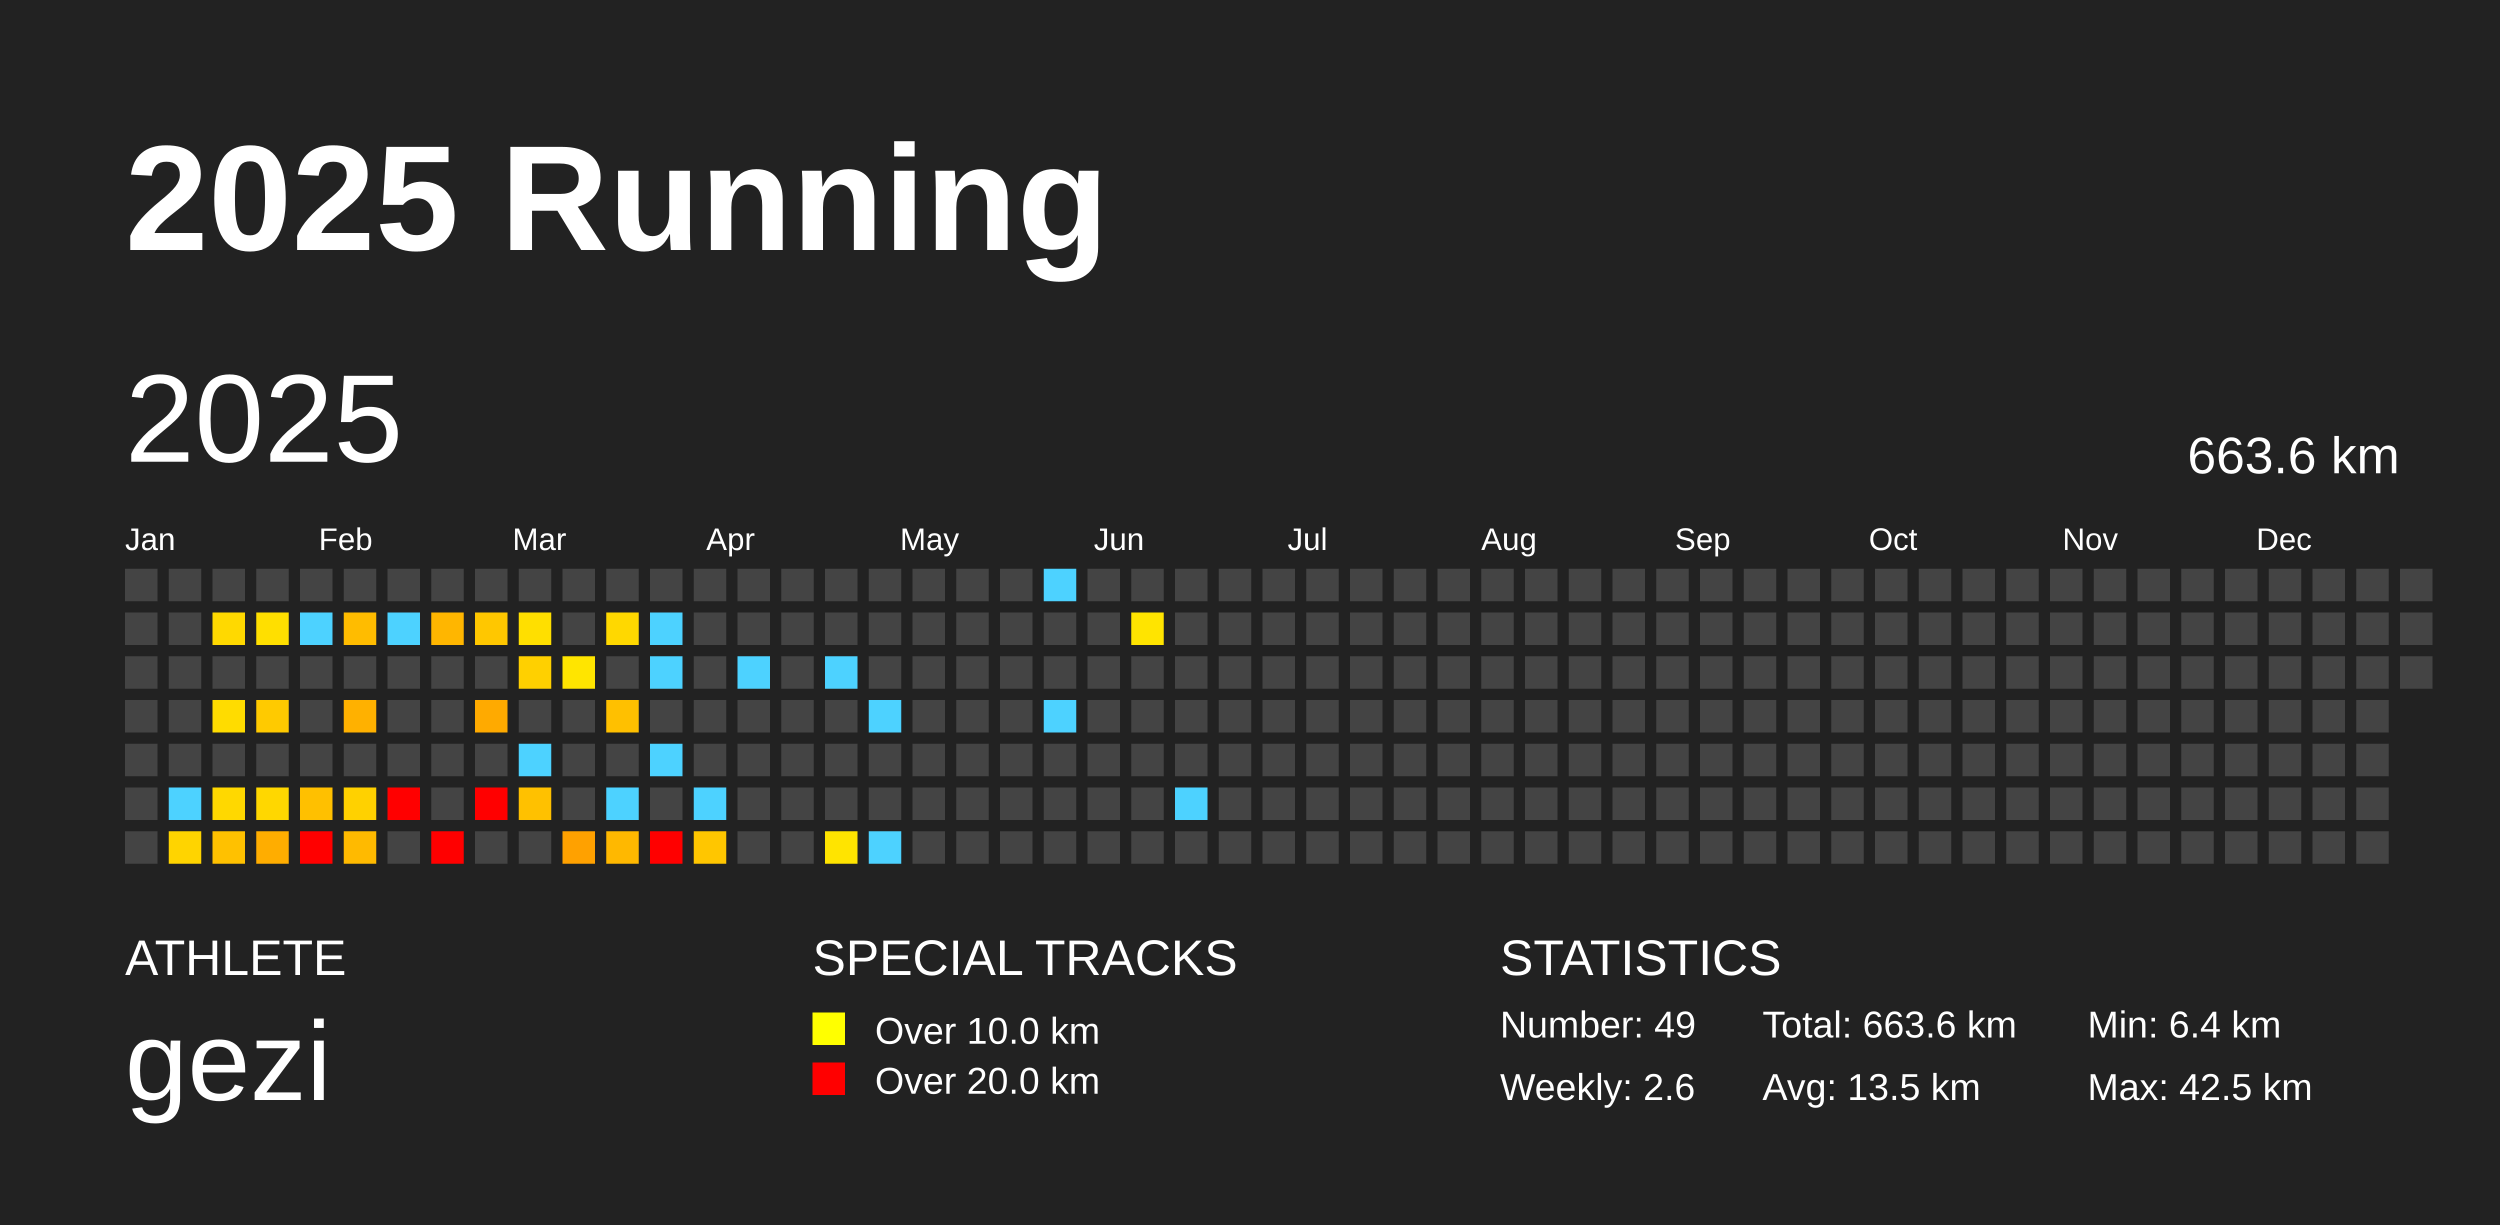
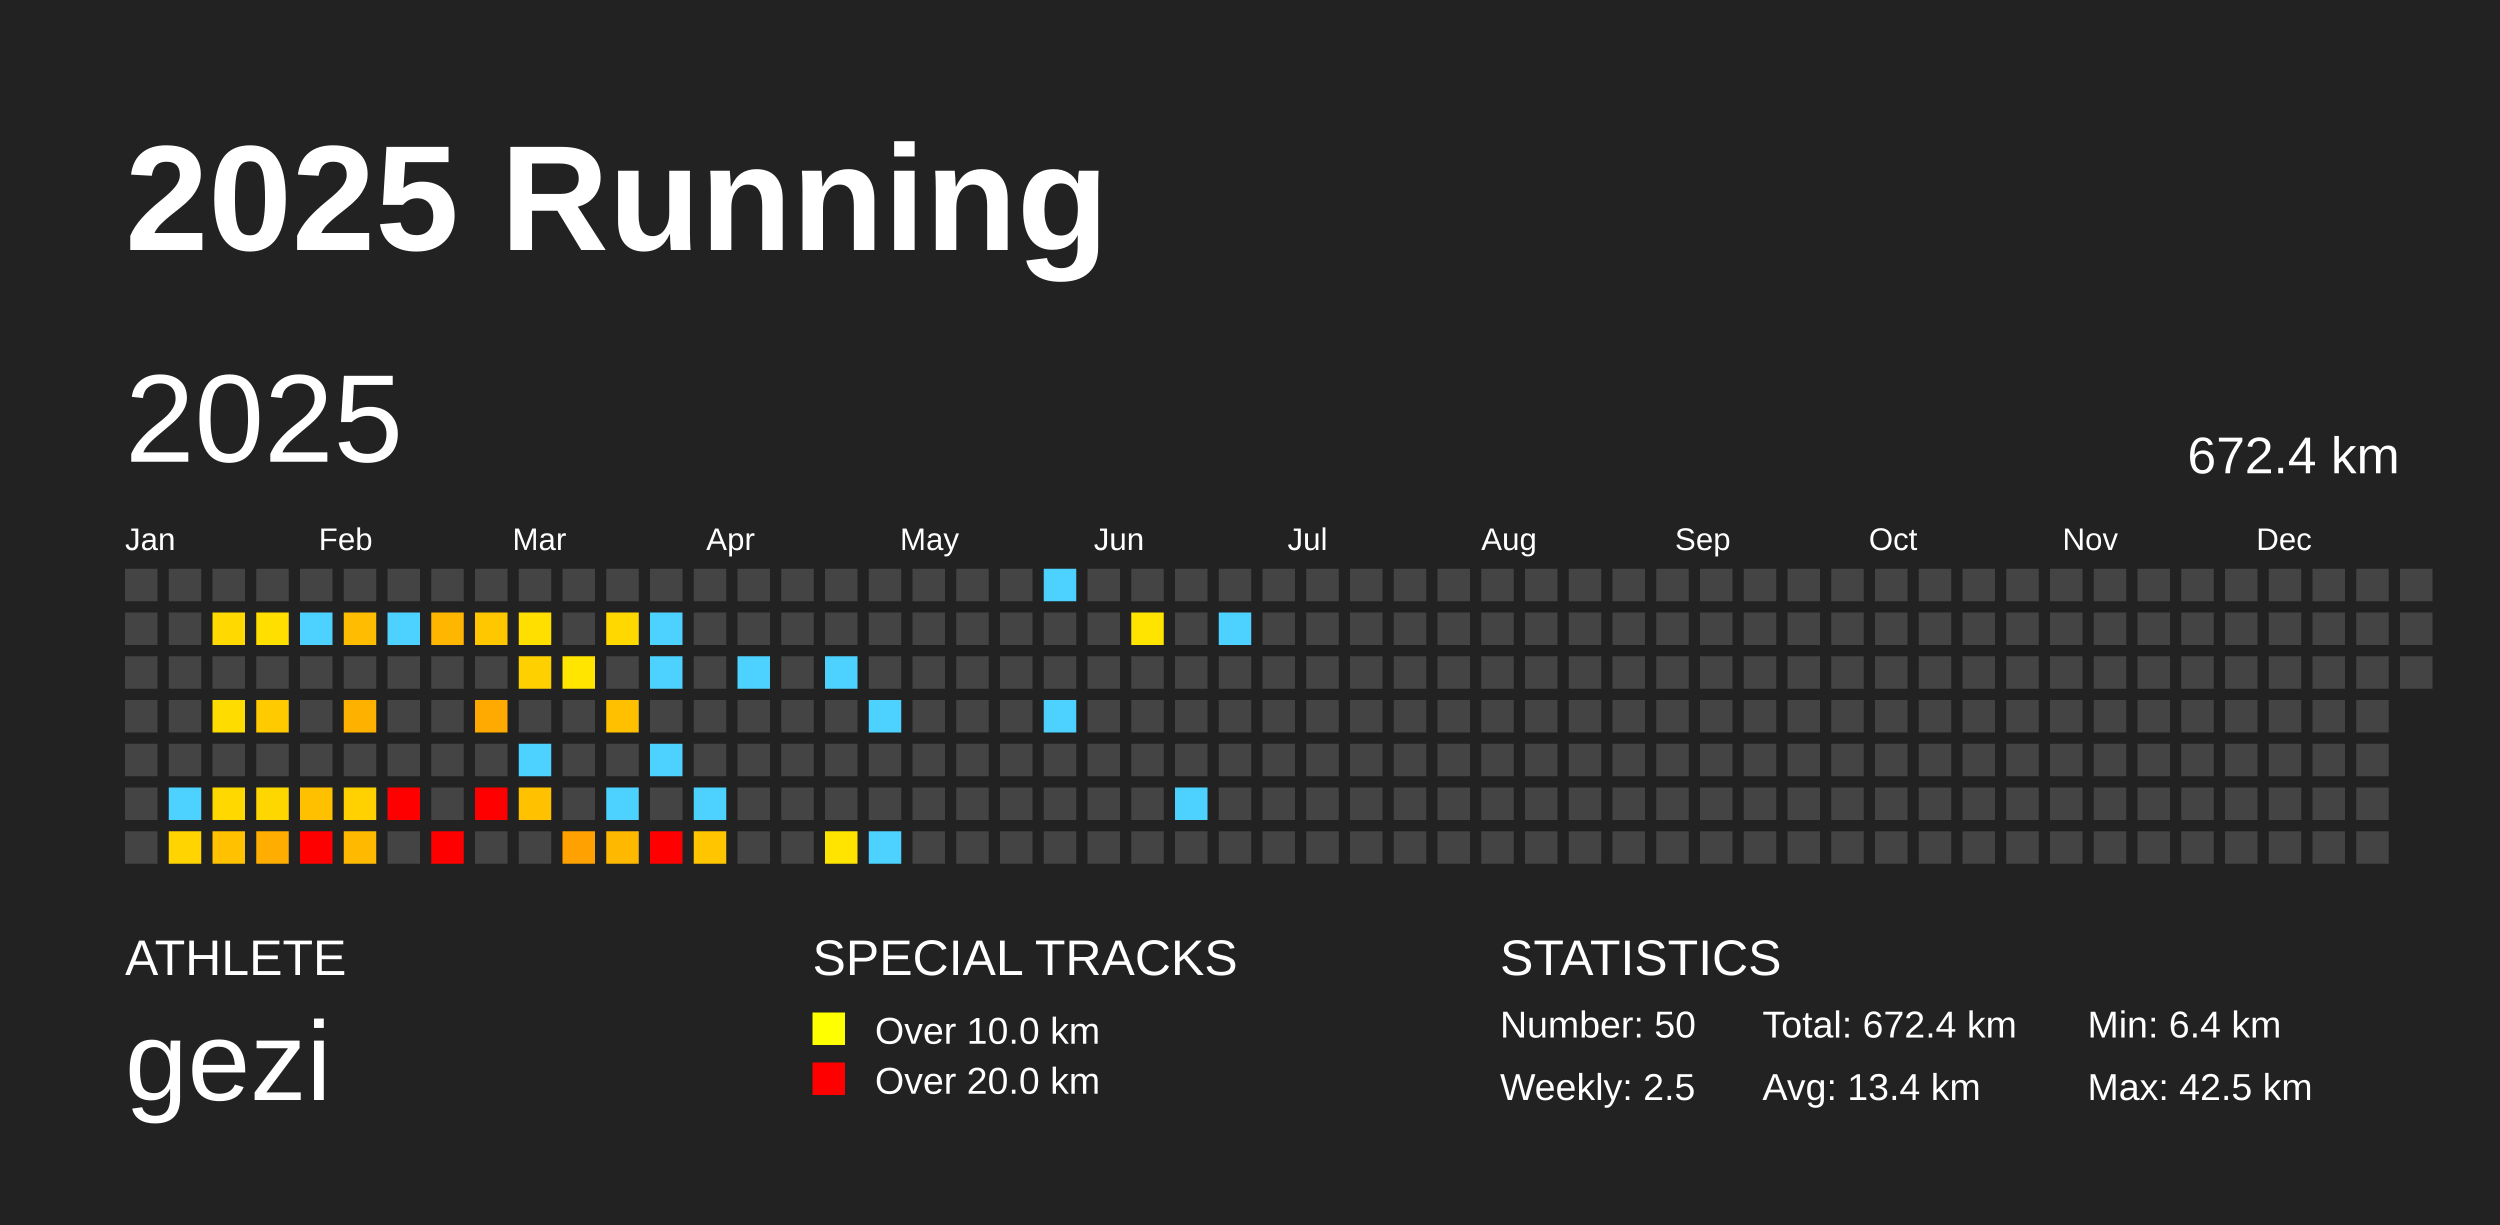
<svg xmlns="http://www.w3.org/2000/svg" baseProfile="full" height="98mm" version="1.1" viewBox="0,0,200,98" width="200mm">
  <defs />
  <rect fill="#222222" height="98" width="200" x="0" y="0" />
  <text fill="#FFFFFF" style="font-size:12px; font-family:Arial; font-weight:bold;" x="10" y="20">2025 Running</text>
  <text fill="#FFFFFF" style="font-size:4px; font-family:Arial" x="10" y="78">ATHLETE</text>
  <text fill="#FFFFFF" style="font-size:9px; font-family:Arial" x="10" y="88">gezi</text>
  <text fill="#FFFFFF" style="font-size:4px; font-family:Arial" x="65" y="78">SPECIAL TRACKS</text>
  <rect fill="yellow" height="2.6" width="2.6" x="65" y="81" />
  <text fill="#FFFFFF" style="font-size:3px; font-family:Arial" x="70" y="83.5">Over 10.0 km</text>
  <rect fill="red" height="2.6" width="2.6" x="65" y="85" />
  <text fill="#FFFFFF" style="font-size:3px; font-family:Arial" x="70" y="87.5">Over 20.0 km</text>
  <text fill="#FFFFFF" style="font-size:4px; font-family:Arial" x="120" y="78">STATISTICS</text>
-   <text fill="#FFFFFF" style="font-size:3px; font-family:Arial" x="120" y="83">Number: 49</text>
-   <text fill="#FFFFFF" style="font-size:3px; font-family:Arial" x="120" y="88">Weekly: 2.6</text>
-   <text fill="#FFFFFF" style="font-size:3px; font-family:Arial" x="141" y="83">Total: 663.6 km</text>
-   <text fill="#FFFFFF" style="font-size:3px; font-family:Arial" x="141" y="88">Avg: 13.5 km</text>
+   <text fill="#FFFFFF" style="font-size:3px; font-family:Arial" x="120" y="83">Number: 50</text>
+   <text fill="#FFFFFF" style="font-size:3px; font-family:Arial" x="120" y="88">Weekly: 2.5</text>
+   <text fill="#FFFFFF" style="font-size:3px; font-family:Arial" x="141" y="83">Total: 672.4 km</text>
+   <text fill="#FFFFFF" style="font-size:3px; font-family:Arial" x="141" y="88">Avg: 13.4 km</text>
  <text fill="#FFFFFF" style="font-size:3px; font-family:Arial" x="167" y="83">Min: 6.4 km</text>
  <text fill="#FFFFFF" style="font-size:3px; font-family:Arial" x="167" y="88">Max: 42.5 km</text>
  <text dominant-baseline="hanging" fill="#FFFFFF" style="font-size:10.0px; font-family:Arial;" x="10" y="30">2025</text>
-   <text dominant-baseline="hanging" fill="#FFFFFF" style="font-size:4.125px; font-family:Arial;" x="175" y="35">663.6 km</text>
+   <text dominant-baseline="hanging" fill="#FFFFFF" style="font-size:4.125px; font-family:Arial;" x="175" y="35">672.4 km</text>
  <text fill="#FFFFFF" style="font-size:2.5px; font-family:Arial" x="10.0" y="44">Jan</text>
  <text fill="#FFFFFF" style="font-size:2.5px; font-family:Arial" x="25.5" y="44">Feb</text>
  <text fill="#FFFFFF" style="font-size:2.5px; font-family:Arial" x="41.0" y="44">Mar</text>
  <text fill="#FFFFFF" style="font-size:2.5px; font-family:Arial" x="56.5" y="44">Apr</text>
  <text fill="#FFFFFF" style="font-size:2.5px; font-family:Arial" x="72.0" y="44">May</text>
  <text fill="#FFFFFF" style="font-size:2.5px; font-family:Arial" x="87.5" y="44">Jun</text>
  <text fill="#FFFFFF" style="font-size:2.5px; font-family:Arial" x="103.0" y="44">Jul</text>
  <text fill="#FFFFFF" style="font-size:2.5px; font-family:Arial" x="118.5" y="44">Aug</text>
  <text fill="#FFFFFF" style="font-size:2.5px; font-family:Arial" x="134.0" y="44">Sep</text>
  <text fill="#FFFFFF" style="font-size:2.5px; font-family:Arial" x="149.5" y="44">Oct</text>
  <text fill="#FFFFFF" style="font-size:2.5px; font-family:Arial" x="165.0" y="44">Nov</text>
  <text fill="#FFFFFF" style="font-size:2.5px; font-family:Arial" x="180.5" y="44">Dec</text>
  <rect fill="#444444" height="2.6" width="2.6" x="10.0" y="45.5" />
  <rect fill="#444444" height="2.6" width="2.6" x="10.0" y="49.0" />
  <rect fill="#444444" height="2.6" width="2.6" x="10.0" y="52.5" />
  <rect fill="#444444" height="2.6" width="2.6" x="10.0" y="56.0" />
  <rect fill="#444444" height="2.6" width="2.6" x="10.0" y="59.5" />
  <rect fill="#444444" height="2.6" width="2.6" x="10.0" y="63.0" />
  <rect fill="#444444" height="2.6" width="2.6" x="10.0" y="66.5" />
  <rect fill="#444444" height="2.6" width="2.6" x="13.5" y="45.5" />
  <rect fill="#444444" height="2.6" width="2.6" x="13.5" y="49.0" />
  <rect fill="#444444" height="2.6" width="2.6" x="13.5" y="52.5" />
  <rect fill="#444444" height="2.6" width="2.6" x="13.5" y="56.0" />
  <rect fill="#444444" height="2.6" width="2.6" x="13.5" y="59.5" />
  <rect fill="#4dd2ff" height="2.6" width="2.6" x="13.5" y="63.0" />
  <rect fill="#ffd400" height="2.6" width="2.6" x="13.5" y="66.5" />
  <rect fill="#444444" height="2.6" width="2.6" x="17.0" y="45.5" />
  <rect fill="#ffd900" height="2.6" width="2.6" x="17.0" y="49.0" />
  <rect fill="#444444" height="2.6" width="2.6" x="17.0" y="52.5" />
  <rect fill="#ffdc00" height="2.6" width="2.6" x="17.0" y="56.0" />
  <rect fill="#444444" height="2.6" width="2.6" x="17.0" y="59.5" />
  <rect fill="#ffd800" height="2.6" width="2.6" x="17.0" y="63.0" />
  <rect fill="#ffc100" height="2.6" width="2.6" x="17.0" y="66.5" />
  <rect fill="#444444" height="2.6" width="2.6" x="20.5" y="45.5" />
  <rect fill="#ffdf00" height="2.6" width="2.6" x="20.5" y="49.0" />
  <rect fill="#444444" height="2.6" width="2.6" x="20.5" y="52.5" />
  <rect fill="#ffca00" height="2.6" width="2.6" x="20.5" y="56.0" />
  <rect fill="#444444" height="2.6" width="2.6" x="20.5" y="59.5" />
  <rect fill="#ffd700" height="2.6" width="2.6" x="20.5" y="63.0" />
  <rect fill="#ffad00" height="2.6" width="2.6" x="20.5" y="66.5" />
  <rect fill="#444444" height="2.6" width="2.6" x="24.0" y="45.5" />
  <rect fill="#4dd2ff" height="2.6" width="2.6" x="24.0" y="49.0" />
  <rect fill="#444444" height="2.6" width="2.6" x="24.0" y="52.5" />
  <rect fill="#444444" height="2.6" width="2.6" x="24.0" y="56.0" />
  <rect fill="#444444" height="2.6" width="2.6" x="24.0" y="59.5" />
  <rect fill="#ffc000" height="2.6" width="2.6" x="24.0" y="63.0" />
  <rect fill="red" height="2.6" width="2.6" x="24.0" y="66.5" />
  <rect fill="#444444" height="2.6" width="2.6" x="27.5" y="45.5" />
  <rect fill="#ffbc00" height="2.6" width="2.6" x="27.5" y="49.0" />
  <rect fill="#444444" height="2.6" width="2.6" x="27.5" y="52.5" />
  <rect fill="#ffb100" height="2.6" width="2.6" x="27.5" y="56.0" />
  <rect fill="#444444" height="2.6" width="2.6" x="27.5" y="59.5" />
  <rect fill="#ffd100" height="2.6" width="2.6" x="27.5" y="63.0" />
  <rect fill="#ffba00" height="2.6" width="2.6" x="27.5" y="66.5" />
  <rect fill="#444444" height="2.6" width="2.6" x="31.0" y="45.5" />
  <rect fill="#4dd2ff" height="2.6" width="2.6" x="31.0" y="49.0" />
  <rect fill="#444444" height="2.6" width="2.6" x="31.0" y="52.5" />
  <rect fill="#444444" height="2.6" width="2.6" x="31.0" y="56.0" />
  <rect fill="#444444" height="2.6" width="2.6" x="31.0" y="59.5" />
  <rect fill="red" height="2.6" width="2.6" x="31.0" y="63.0" />
  <rect fill="#444444" height="2.6" width="2.6" x="31.0" y="66.5" />
  <rect fill="#444444" height="2.6" width="2.6" x="34.5" y="45.5" />
  <rect fill="#ffb600" height="2.6" width="2.6" x="34.5" y="49.0" />
  <rect fill="#444444" height="2.6" width="2.6" x="34.5" y="52.5" />
  <rect fill="#444444" height="2.6" width="2.6" x="34.5" y="56.0" />
  <rect fill="#444444" height="2.6" width="2.6" x="34.5" y="59.5" />
  <rect fill="#444444" height="2.6" width="2.6" x="34.5" y="63.0" />
  <rect fill="red" height="2.6" width="2.6" x="34.5" y="66.5" />
  <rect fill="#444444" height="2.6" width="2.6" x="38.0" y="45.5" />
  <rect fill="#ffc700" height="2.6" width="2.6" x="38.0" y="49.0" />
  <rect fill="#444444" height="2.6" width="2.6" x="38.0" y="52.5" />
  <rect fill="#ffaa00" height="2.6" width="2.6" x="38.0" y="56.0" />
  <rect fill="#444444" height="2.6" width="2.6" x="38.0" y="59.5" />
  <rect fill="red" height="2.6" width="2.6" x="38.0" y="63.0" />
  <rect fill="#444444" height="2.6" width="2.6" x="38.0" y="66.5" />
  <rect fill="#444444" height="2.6" width="2.6" x="41.5" y="45.5" />
  <rect fill="#ffdf00" height="2.6" width="2.6" x="41.5" y="49.0" />
  <rect fill="#ffd000" height="2.6" width="2.6" x="41.5" y="52.5" />
  <rect fill="#444444" height="2.6" width="2.6" x="41.5" y="56.0" />
  <rect fill="#4dd2ff" height="2.6" width="2.6" x="41.5" y="59.5" />
  <rect fill="#ffc100" height="2.6" width="2.6" x="41.5" y="63.0" />
  <rect fill="#444444" height="2.6" width="2.6" x="41.5" y="66.5" />
  <rect fill="#444444" height="2.6" width="2.6" x="45.0" y="45.5" />
  <rect fill="#444444" height="2.6" width="2.6" x="45.0" y="49.0" />
  <rect fill="#ffe500" height="2.6" width="2.6" x="45.0" y="52.5" />
  <rect fill="#444444" height="2.6" width="2.6" x="45.0" y="56.0" />
  <rect fill="#444444" height="2.6" width="2.6" x="45.0" y="59.5" />
  <rect fill="#444444" height="2.6" width="2.6" x="45.0" y="63.0" />
  <rect fill="#ffa100" height="2.6" width="2.6" x="45.0" y="66.5" />
  <rect fill="#444444" height="2.6" width="2.6" x="48.5" y="45.5" />
  <rect fill="#ffd800" height="2.6" width="2.6" x="48.5" y="49.0" />
  <rect fill="#444444" height="2.6" width="2.6" x="48.5" y="52.5" />
  <rect fill="#ffc000" height="2.6" width="2.6" x="48.5" y="56.0" />
  <rect fill="#444444" height="2.6" width="2.6" x="48.5" y="59.5" />
  <rect fill="#4dd2ff" height="2.6" width="2.6" x="48.5" y="63.0" />
  <rect fill="#ffb800" height="2.6" width="2.6" x="48.5" y="66.5" />
  <rect fill="#444444" height="2.6" width="2.6" x="52.0" y="45.5" />
  <rect fill="#4dd2ff" height="2.6" width="2.6" x="52.0" y="49.0" />
  <rect fill="#4dd2ff" height="2.6" width="2.6" x="52.0" y="52.5" />
  <rect fill="#444444" height="2.6" width="2.6" x="52.0" y="56.0" />
  <rect fill="#4dd2ff" height="2.6" width="2.6" x="52.0" y="59.5" />
  <rect fill="#444444" height="2.6" width="2.6" x="52.0" y="63.0" />
  <rect fill="red" height="2.6" width="2.6" x="52.0" y="66.5" />
  <rect fill="#444444" height="2.6" width="2.6" x="55.5" y="45.5" />
  <rect fill="#444444" height="2.6" width="2.6" x="55.5" y="49.0" />
  <rect fill="#444444" height="2.6" width="2.6" x="55.5" y="52.5" />
  <rect fill="#444444" height="2.6" width="2.6" x="55.5" y="56.0" />
  <rect fill="#444444" height="2.6" width="2.6" x="55.5" y="59.5" />
  <rect fill="#4dd2ff" height="2.6" width="2.6" x="55.5" y="63.0" />
  <rect fill="#ffc600" height="2.6" width="2.6" x="55.5" y="66.5" />
  <rect fill="#444444" height="2.6" width="2.6" x="59.0" y="45.5" />
  <rect fill="#444444" height="2.6" width="2.6" x="59.0" y="49.0" />
  <rect fill="#4dd2ff" height="2.6" width="2.6" x="59.0" y="52.5" />
  <rect fill="#444444" height="2.6" width="2.6" x="59.0" y="56.0" />
  <rect fill="#444444" height="2.6" width="2.6" x="59.0" y="59.5" />
  <rect fill="#444444" height="2.6" width="2.6" x="59.0" y="63.0" />
  <rect fill="#444444" height="2.6" width="2.6" x="59.0" y="66.5" />
  <rect fill="#444444" height="2.6" width="2.6" x="62.5" y="45.5" />
  <rect fill="#444444" height="2.6" width="2.6" x="62.5" y="49.0" />
  <rect fill="#444444" height="2.6" width="2.6" x="62.5" y="52.5" />
  <rect fill="#444444" height="2.6" width="2.6" x="62.5" y="56.0" />
  <rect fill="#444444" height="2.6" width="2.6" x="62.5" y="59.5" />
  <rect fill="#444444" height="2.6" width="2.6" x="62.5" y="63.0" />
  <rect fill="#444444" height="2.6" width="2.6" x="62.5" y="66.5" />
  <rect fill="#444444" height="2.6" width="2.6" x="66.0" y="45.5" />
  <rect fill="#444444" height="2.6" width="2.6" x="66.0" y="49.0" />
  <rect fill="#4dd2ff" height="2.6" width="2.6" x="66.0" y="52.5" />
  <rect fill="#444444" height="2.6" width="2.6" x="66.0" y="56.0" />
  <rect fill="#444444" height="2.6" width="2.6" x="66.0" y="59.5" />
  <rect fill="#444444" height="2.6" width="2.6" x="66.0" y="63.0" />
  <rect fill="#ffe400" height="2.6" width="2.6" x="66.0" y="66.5" />
  <rect fill="#444444" height="2.6" width="2.6" x="69.5" y="45.5" />
  <rect fill="#444444" height="2.6" width="2.6" x="69.5" y="49.0" />
  <rect fill="#444444" height="2.6" width="2.6" x="69.5" y="52.5" />
  <rect fill="#4dd2ff" height="2.6" width="2.6" x="69.5" y="56.0" />
  <rect fill="#444444" height="2.6" width="2.6" x="69.5" y="59.5" />
  <rect fill="#444444" height="2.6" width="2.6" x="69.5" y="63.0" />
  <rect fill="#4dd2ff" height="2.6" width="2.6" x="69.5" y="66.5" />
  <rect fill="#444444" height="2.6" width="2.6" x="73.0" y="45.5" />
  <rect fill="#444444" height="2.6" width="2.6" x="73.0" y="49.0" />
  <rect fill="#444444" height="2.6" width="2.6" x="73.0" y="52.5" />
  <rect fill="#444444" height="2.6" width="2.6" x="73.0" y="56.0" />
  <rect fill="#444444" height="2.6" width="2.6" x="73.0" y="59.5" />
  <rect fill="#444444" height="2.6" width="2.6" x="73.0" y="63.0" />
  <rect fill="#444444" height="2.6" width="2.6" x="73.0" y="66.5" />
  <rect fill="#444444" height="2.6" width="2.6" x="76.5" y="45.5" />
  <rect fill="#444444" height="2.6" width="2.6" x="76.5" y="49.0" />
  <rect fill="#444444" height="2.6" width="2.6" x="76.5" y="52.5" />
  <rect fill="#444444" height="2.6" width="2.6" x="76.5" y="56.0" />
  <rect fill="#444444" height="2.6" width="2.6" x="76.5" y="59.5" />
  <rect fill="#444444" height="2.6" width="2.6" x="76.5" y="63.0" />
  <rect fill="#444444" height="2.6" width="2.6" x="76.5" y="66.5" />
  <rect fill="#444444" height="2.6" width="2.6" x="80.0" y="45.5" />
  <rect fill="#444444" height="2.6" width="2.6" x="80.0" y="49.0" />
  <rect fill="#444444" height="2.6" width="2.6" x="80.0" y="52.5" />
  <rect fill="#444444" height="2.6" width="2.6" x="80.0" y="56.0" />
  <rect fill="#444444" height="2.6" width="2.6" x="80.0" y="59.5" />
  <rect fill="#444444" height="2.6" width="2.6" x="80.0" y="63.0" />
  <rect fill="#444444" height="2.6" width="2.6" x="80.0" y="66.5" />
  <rect fill="#4dd2ff" height="2.6" width="2.6" x="83.5" y="45.5" />
  <rect fill="#444444" height="2.6" width="2.6" x="83.5" y="49.0" />
  <rect fill="#444444" height="2.6" width="2.6" x="83.5" y="52.5" />
  <rect fill="#4dd2ff" height="2.6" width="2.6" x="83.5" y="56.0" />
  <rect fill="#444444" height="2.6" width="2.6" x="83.5" y="59.5" />
  <rect fill="#444444" height="2.6" width="2.6" x="83.5" y="63.0" />
  <rect fill="#444444" height="2.6" width="2.6" x="83.5" y="66.5" />
  <rect fill="#444444" height="2.6" width="2.6" x="87.0" y="45.5" />
  <rect fill="#444444" height="2.6" width="2.6" x="87.0" y="49.0" />
  <rect fill="#444444" height="2.6" width="2.6" x="87.0" y="52.5" />
  <rect fill="#444444" height="2.6" width="2.6" x="87.0" y="56.0" />
  <rect fill="#444444" height="2.6" width="2.6" x="87.0" y="59.5" />
  <rect fill="#444444" height="2.6" width="2.6" x="87.0" y="63.0" />
  <rect fill="#444444" height="2.6" width="2.6" x="87.0" y="66.5" />
  <rect fill="#444444" height="2.6" width="2.6" x="90.5" y="45.5" />
  <rect fill="#ffe400" height="2.6" width="2.6" x="90.5" y="49.0" />
  <rect fill="#444444" height="2.6" width="2.6" x="90.5" y="52.5" />
  <rect fill="#444444" height="2.6" width="2.6" x="90.5" y="56.0" />
  <rect fill="#444444" height="2.6" width="2.6" x="90.5" y="59.5" />
  <rect fill="#444444" height="2.6" width="2.6" x="90.5" y="63.0" />
  <rect fill="#444444" height="2.6" width="2.6" x="90.5" y="66.5" />
  <rect fill="#444444" height="2.6" width="2.6" x="94.0" y="45.5" />
  <rect fill="#444444" height="2.6" width="2.6" x="94.0" y="49.0" />
  <rect fill="#444444" height="2.6" width="2.6" x="94.0" y="52.5" />
  <rect fill="#444444" height="2.6" width="2.6" x="94.0" y="56.0" />
  <rect fill="#444444" height="2.6" width="2.6" x="94.0" y="59.5" />
  <rect fill="#4dd2ff" height="2.6" width="2.6" x="94.0" y="63.0" />
  <rect fill="#444444" height="2.6" width="2.6" x="94.0" y="66.5" />
  <rect fill="#444444" height="2.6" width="2.6" x="97.5" y="45.5" />
-   <rect fill="#444444" height="2.6" width="2.6" x="97.5" y="49.0" />
+   <rect fill="#4dd2ff" height="2.6" width="2.6" x="97.5" y="49.0" />
  <rect fill="#444444" height="2.6" width="2.6" x="97.5" y="52.5" />
  <rect fill="#444444" height="2.6" width="2.6" x="97.5" y="56.0" />
  <rect fill="#444444" height="2.6" width="2.6" x="97.5" y="59.5" />
  <rect fill="#444444" height="2.6" width="2.6" x="97.5" y="63.0" />
  <rect fill="#444444" height="2.6" width="2.6" x="97.5" y="66.5" />
  <rect fill="#444444" height="2.6" width="2.6" x="101.0" y="45.5" />
  <rect fill="#444444" height="2.6" width="2.6" x="101.0" y="49.0" />
  <rect fill="#444444" height="2.6" width="2.6" x="101.0" y="52.5" />
  <rect fill="#444444" height="2.6" width="2.6" x="101.0" y="56.0" />
  <rect fill="#444444" height="2.6" width="2.6" x="101.0" y="59.5" />
  <rect fill="#444444" height="2.6" width="2.6" x="101.0" y="63.0" />
  <rect fill="#444444" height="2.6" width="2.6" x="101.0" y="66.5" />
  <rect fill="#444444" height="2.6" width="2.6" x="104.5" y="45.5" />
  <rect fill="#444444" height="2.6" width="2.6" x="104.5" y="49.0" />
  <rect fill="#444444" height="2.6" width="2.6" x="104.5" y="52.5" />
  <rect fill="#444444" height="2.6" width="2.6" x="104.5" y="56.0" />
  <rect fill="#444444" height="2.6" width="2.6" x="104.5" y="59.5" />
  <rect fill="#444444" height="2.6" width="2.6" x="104.5" y="63.0" />
  <rect fill="#444444" height="2.6" width="2.6" x="104.5" y="66.5" />
  <rect fill="#444444" height="2.6" width="2.6" x="108.0" y="45.5" />
  <rect fill="#444444" height="2.6" width="2.6" x="108.0" y="49.0" />
  <rect fill="#444444" height="2.6" width="2.6" x="108.0" y="52.5" />
  <rect fill="#444444" height="2.6" width="2.6" x="108.0" y="56.0" />
  <rect fill="#444444" height="2.6" width="2.6" x="108.0" y="59.5" />
  <rect fill="#444444" height="2.6" width="2.6" x="108.0" y="63.0" />
  <rect fill="#444444" height="2.6" width="2.6" x="108.0" y="66.5" />
  <rect fill="#444444" height="2.6" width="2.6" x="111.5" y="45.5" />
  <rect fill="#444444" height="2.6" width="2.6" x="111.5" y="49.0" />
  <rect fill="#444444" height="2.6" width="2.6" x="111.5" y="52.5" />
  <rect fill="#444444" height="2.6" width="2.6" x="111.5" y="56.0" />
  <rect fill="#444444" height="2.6" width="2.6" x="111.5" y="59.5" />
  <rect fill="#444444" height="2.6" width="2.6" x="111.5" y="63.0" />
  <rect fill="#444444" height="2.6" width="2.6" x="111.5" y="66.5" />
  <rect fill="#444444" height="2.6" width="2.6" x="115.0" y="45.5" />
  <rect fill="#444444" height="2.6" width="2.6" x="115.0" y="49.0" />
  <rect fill="#444444" height="2.6" width="2.6" x="115.0" y="52.5" />
  <rect fill="#444444" height="2.6" width="2.6" x="115.0" y="56.0" />
  <rect fill="#444444" height="2.6" width="2.6" x="115.0" y="59.5" />
  <rect fill="#444444" height="2.6" width="2.6" x="115.0" y="63.0" />
  <rect fill="#444444" height="2.6" width="2.6" x="115.0" y="66.5" />
  <rect fill="#444444" height="2.6" width="2.6" x="118.5" y="45.5" />
  <rect fill="#444444" height="2.6" width="2.6" x="118.5" y="49.0" />
  <rect fill="#444444" height="2.6" width="2.6" x="118.5" y="52.5" />
  <rect fill="#444444" height="2.6" width="2.6" x="118.5" y="56.0" />
  <rect fill="#444444" height="2.6" width="2.6" x="118.5" y="59.5" />
  <rect fill="#444444" height="2.6" width="2.6" x="118.5" y="63.0" />
  <rect fill="#444444" height="2.6" width="2.6" x="118.5" y="66.5" />
  <rect fill="#444444" height="2.6" width="2.6" x="122.0" y="45.5" />
  <rect fill="#444444" height="2.6" width="2.6" x="122.0" y="49.0" />
  <rect fill="#444444" height="2.6" width="2.6" x="122.0" y="52.5" />
  <rect fill="#444444" height="2.6" width="2.6" x="122.0" y="56.0" />
  <rect fill="#444444" height="2.6" width="2.6" x="122.0" y="59.5" />
  <rect fill="#444444" height="2.6" width="2.6" x="122.0" y="63.0" />
  <rect fill="#444444" height="2.6" width="2.6" x="122.0" y="66.5" />
  <rect fill="#444444" height="2.6" width="2.6" x="125.5" y="45.5" />
  <rect fill="#444444" height="2.6" width="2.6" x="125.5" y="49.0" />
  <rect fill="#444444" height="2.6" width="2.6" x="125.5" y="52.5" />
  <rect fill="#444444" height="2.6" width="2.6" x="125.5" y="56.0" />
  <rect fill="#444444" height="2.6" width="2.6" x="125.5" y="59.5" />
  <rect fill="#444444" height="2.6" width="2.6" x="125.5" y="63.0" />
  <rect fill="#444444" height="2.6" width="2.6" x="125.5" y="66.5" />
  <rect fill="#444444" height="2.6" width="2.6" x="129.0" y="45.5" />
  <rect fill="#444444" height="2.6" width="2.6" x="129.0" y="49.0" />
  <rect fill="#444444" height="2.6" width="2.6" x="129.0" y="52.5" />
  <rect fill="#444444" height="2.6" width="2.6" x="129.0" y="56.0" />
  <rect fill="#444444" height="2.6" width="2.6" x="129.0" y="59.5" />
  <rect fill="#444444" height="2.6" width="2.6" x="129.0" y="63.0" />
  <rect fill="#444444" height="2.6" width="2.6" x="129.0" y="66.5" />
  <rect fill="#444444" height="2.6" width="2.6" x="132.5" y="45.5" />
  <rect fill="#444444" height="2.6" width="2.6" x="132.5" y="49.0" />
  <rect fill="#444444" height="2.6" width="2.6" x="132.5" y="52.5" />
  <rect fill="#444444" height="2.6" width="2.6" x="132.5" y="56.0" />
  <rect fill="#444444" height="2.6" width="2.6" x="132.5" y="59.5" />
  <rect fill="#444444" height="2.6" width="2.6" x="132.5" y="63.0" />
  <rect fill="#444444" height="2.6" width="2.6" x="132.5" y="66.5" />
  <rect fill="#444444" height="2.6" width="2.6" x="136.0" y="45.5" />
  <rect fill="#444444" height="2.6" width="2.6" x="136.0" y="49.0" />
  <rect fill="#444444" height="2.6" width="2.6" x="136.0" y="52.5" />
  <rect fill="#444444" height="2.6" width="2.6" x="136.0" y="56.0" />
  <rect fill="#444444" height="2.6" width="2.6" x="136.0" y="59.5" />
  <rect fill="#444444" height="2.6" width="2.6" x="136.0" y="63.0" />
  <rect fill="#444444" height="2.6" width="2.6" x="136.0" y="66.5" />
  <rect fill="#444444" height="2.6" width="2.6" x="139.5" y="45.5" />
  <rect fill="#444444" height="2.6" width="2.6" x="139.5" y="49.0" />
  <rect fill="#444444" height="2.6" width="2.6" x="139.5" y="52.5" />
  <rect fill="#444444" height="2.6" width="2.6" x="139.5" y="56.0" />
  <rect fill="#444444" height="2.6" width="2.6" x="139.5" y="59.5" />
  <rect fill="#444444" height="2.6" width="2.6" x="139.5" y="63.0" />
  <rect fill="#444444" height="2.6" width="2.6" x="139.5" y="66.5" />
  <rect fill="#444444" height="2.6" width="2.6" x="143.0" y="45.5" />
  <rect fill="#444444" height="2.6" width="2.6" x="143.0" y="49.0" />
  <rect fill="#444444" height="2.6" width="2.6" x="143.0" y="52.5" />
  <rect fill="#444444" height="2.6" width="2.6" x="143.0" y="56.0" />
  <rect fill="#444444" height="2.6" width="2.6" x="143.0" y="59.5" />
  <rect fill="#444444" height="2.6" width="2.6" x="143.0" y="63.0" />
  <rect fill="#444444" height="2.6" width="2.6" x="143.0" y="66.5" />
  <rect fill="#444444" height="2.6" width="2.6" x="146.5" y="45.5" />
  <rect fill="#444444" height="2.6" width="2.6" x="146.5" y="49.0" />
  <rect fill="#444444" height="2.6" width="2.6" x="146.5" y="52.5" />
  <rect fill="#444444" height="2.6" width="2.6" x="146.5" y="56.0" />
  <rect fill="#444444" height="2.6" width="2.6" x="146.5" y="59.5" />
  <rect fill="#444444" height="2.6" width="2.6" x="146.5" y="63.0" />
  <rect fill="#444444" height="2.6" width="2.6" x="146.5" y="66.5" />
  <rect fill="#444444" height="2.6" width="2.6" x="150.0" y="45.5" />
  <rect fill="#444444" height="2.6" width="2.6" x="150.0" y="49.0" />
  <rect fill="#444444" height="2.6" width="2.6" x="150.0" y="52.5" />
  <rect fill="#444444" height="2.6" width="2.6" x="150.0" y="56.0" />
  <rect fill="#444444" height="2.6" width="2.6" x="150.0" y="59.5" />
  <rect fill="#444444" height="2.6" width="2.6" x="150.0" y="63.0" />
  <rect fill="#444444" height="2.6" width="2.6" x="150.0" y="66.5" />
  <rect fill="#444444" height="2.6" width="2.6" x="153.5" y="45.5" />
  <rect fill="#444444" height="2.6" width="2.6" x="153.5" y="49.0" />
  <rect fill="#444444" height="2.6" width="2.6" x="153.5" y="52.5" />
  <rect fill="#444444" height="2.6" width="2.6" x="153.5" y="56.0" />
  <rect fill="#444444" height="2.6" width="2.6" x="153.5" y="59.5" />
  <rect fill="#444444" height="2.6" width="2.6" x="153.5" y="63.0" />
  <rect fill="#444444" height="2.6" width="2.6" x="153.5" y="66.5" />
  <rect fill="#444444" height="2.6" width="2.6" x="157.0" y="45.5" />
  <rect fill="#444444" height="2.6" width="2.6" x="157.0" y="49.0" />
  <rect fill="#444444" height="2.6" width="2.6" x="157.0" y="52.5" />
  <rect fill="#444444" height="2.6" width="2.6" x="157.0" y="56.0" />
  <rect fill="#444444" height="2.6" width="2.6" x="157.0" y="59.5" />
  <rect fill="#444444" height="2.6" width="2.6" x="157.0" y="63.0" />
  <rect fill="#444444" height="2.6" width="2.6" x="157.0" y="66.5" />
  <rect fill="#444444" height="2.6" width="2.6" x="160.5" y="45.5" />
  <rect fill="#444444" height="2.6" width="2.6" x="160.5" y="49.0" />
  <rect fill="#444444" height="2.6" width="2.6" x="160.5" y="52.5" />
  <rect fill="#444444" height="2.6" width="2.6" x="160.5" y="56.0" />
  <rect fill="#444444" height="2.6" width="2.6" x="160.5" y="59.5" />
  <rect fill="#444444" height="2.6" width="2.6" x="160.5" y="63.0" />
  <rect fill="#444444" height="2.6" width="2.6" x="160.5" y="66.5" />
  <rect fill="#444444" height="2.6" width="2.6" x="164.0" y="45.5" />
  <rect fill="#444444" height="2.6" width="2.6" x="164.0" y="49.0" />
  <rect fill="#444444" height="2.6" width="2.6" x="164.0" y="52.5" />
  <rect fill="#444444" height="2.6" width="2.6" x="164.0" y="56.0" />
  <rect fill="#444444" height="2.6" width="2.6" x="164.0" y="59.5" />
  <rect fill="#444444" height="2.6" width="2.6" x="164.0" y="63.0" />
  <rect fill="#444444" height="2.6" width="2.6" x="164.0" y="66.5" />
  <rect fill="#444444" height="2.6" width="2.6" x="167.5" y="45.5" />
  <rect fill="#444444" height="2.6" width="2.6" x="167.5" y="49.0" />
  <rect fill="#444444" height="2.6" width="2.6" x="167.5" y="52.5" />
  <rect fill="#444444" height="2.6" width="2.6" x="167.5" y="56.0" />
  <rect fill="#444444" height="2.6" width="2.6" x="167.5" y="59.5" />
  <rect fill="#444444" height="2.6" width="2.6" x="167.5" y="63.0" />
  <rect fill="#444444" height="2.6" width="2.6" x="167.5" y="66.5" />
  <rect fill="#444444" height="2.6" width="2.6" x="171.0" y="45.5" />
  <rect fill="#444444" height="2.6" width="2.6" x="171.0" y="49.0" />
  <rect fill="#444444" height="2.6" width="2.6" x="171.0" y="52.5" />
  <rect fill="#444444" height="2.6" width="2.6" x="171.0" y="56.0" />
  <rect fill="#444444" height="2.6" width="2.6" x="171.0" y="59.5" />
  <rect fill="#444444" height="2.6" width="2.6" x="171.0" y="63.0" />
  <rect fill="#444444" height="2.6" width="2.6" x="171.0" y="66.5" />
  <rect fill="#444444" height="2.6" width="2.6" x="174.5" y="45.5" />
  <rect fill="#444444" height="2.6" width="2.6" x="174.5" y="49.0" />
  <rect fill="#444444" height="2.6" width="2.6" x="174.5" y="52.5" />
  <rect fill="#444444" height="2.6" width="2.6" x="174.5" y="56.0" />
  <rect fill="#444444" height="2.6" width="2.6" x="174.5" y="59.5" />
  <rect fill="#444444" height="2.6" width="2.6" x="174.5" y="63.0" />
  <rect fill="#444444" height="2.6" width="2.6" x="174.5" y="66.5" />
  <rect fill="#444444" height="2.6" width="2.6" x="178.0" y="45.5" />
  <rect fill="#444444" height="2.6" width="2.6" x="178.0" y="49.0" />
  <rect fill="#444444" height="2.6" width="2.6" x="178.0" y="52.5" />
  <rect fill="#444444" height="2.6" width="2.6" x="178.0" y="56.0" />
  <rect fill="#444444" height="2.6" width="2.6" x="178.0" y="59.5" />
  <rect fill="#444444" height="2.6" width="2.6" x="178.0" y="63.0" />
  <rect fill="#444444" height="2.6" width="2.6" x="178.0" y="66.5" />
  <rect fill="#444444" height="2.6" width="2.6" x="181.5" y="45.5" />
  <rect fill="#444444" height="2.6" width="2.6" x="181.5" y="49.0" />
  <rect fill="#444444" height="2.6" width="2.6" x="181.5" y="52.5" />
  <rect fill="#444444" height="2.6" width="2.6" x="181.5" y="56.0" />
  <rect fill="#444444" height="2.6" width="2.6" x="181.5" y="59.5" />
  <rect fill="#444444" height="2.6" width="2.6" x="181.5" y="63.0" />
  <rect fill="#444444" height="2.6" width="2.6" x="181.5" y="66.5" />
  <rect fill="#444444" height="2.6" width="2.6" x="185.0" y="45.5" />
  <rect fill="#444444" height="2.6" width="2.6" x="185.0" y="49.0" />
  <rect fill="#444444" height="2.6" width="2.6" x="185.0" y="52.5" />
  <rect fill="#444444" height="2.6" width="2.6" x="185.0" y="56.0" />
  <rect fill="#444444" height="2.6" width="2.6" x="185.0" y="59.5" />
  <rect fill="#444444" height="2.6" width="2.6" x="185.0" y="63.0" />
  <rect fill="#444444" height="2.6" width="2.6" x="185.0" y="66.5" />
  <rect fill="#444444" height="2.6" width="2.6" x="188.5" y="45.5" />
  <rect fill="#444444" height="2.6" width="2.6" x="188.5" y="49.0" />
  <rect fill="#444444" height="2.6" width="2.6" x="188.5" y="52.5" />
  <rect fill="#444444" height="2.6" width="2.6" x="188.5" y="56.0" />
  <rect fill="#444444" height="2.6" width="2.6" x="188.5" y="59.5" />
  <rect fill="#444444" height="2.6" width="2.6" x="188.5" y="63.0" />
  <rect fill="#444444" height="2.6" width="2.6" x="188.5" y="66.5" />
  <rect fill="#444444" height="2.6" width="2.6" x="192.0" y="45.5" />
  <rect fill="#444444" height="2.6" width="2.6" x="192.0" y="49.0" />
  <rect fill="#444444" height="2.6" width="2.6" x="192.0" y="52.5" />
</svg>
